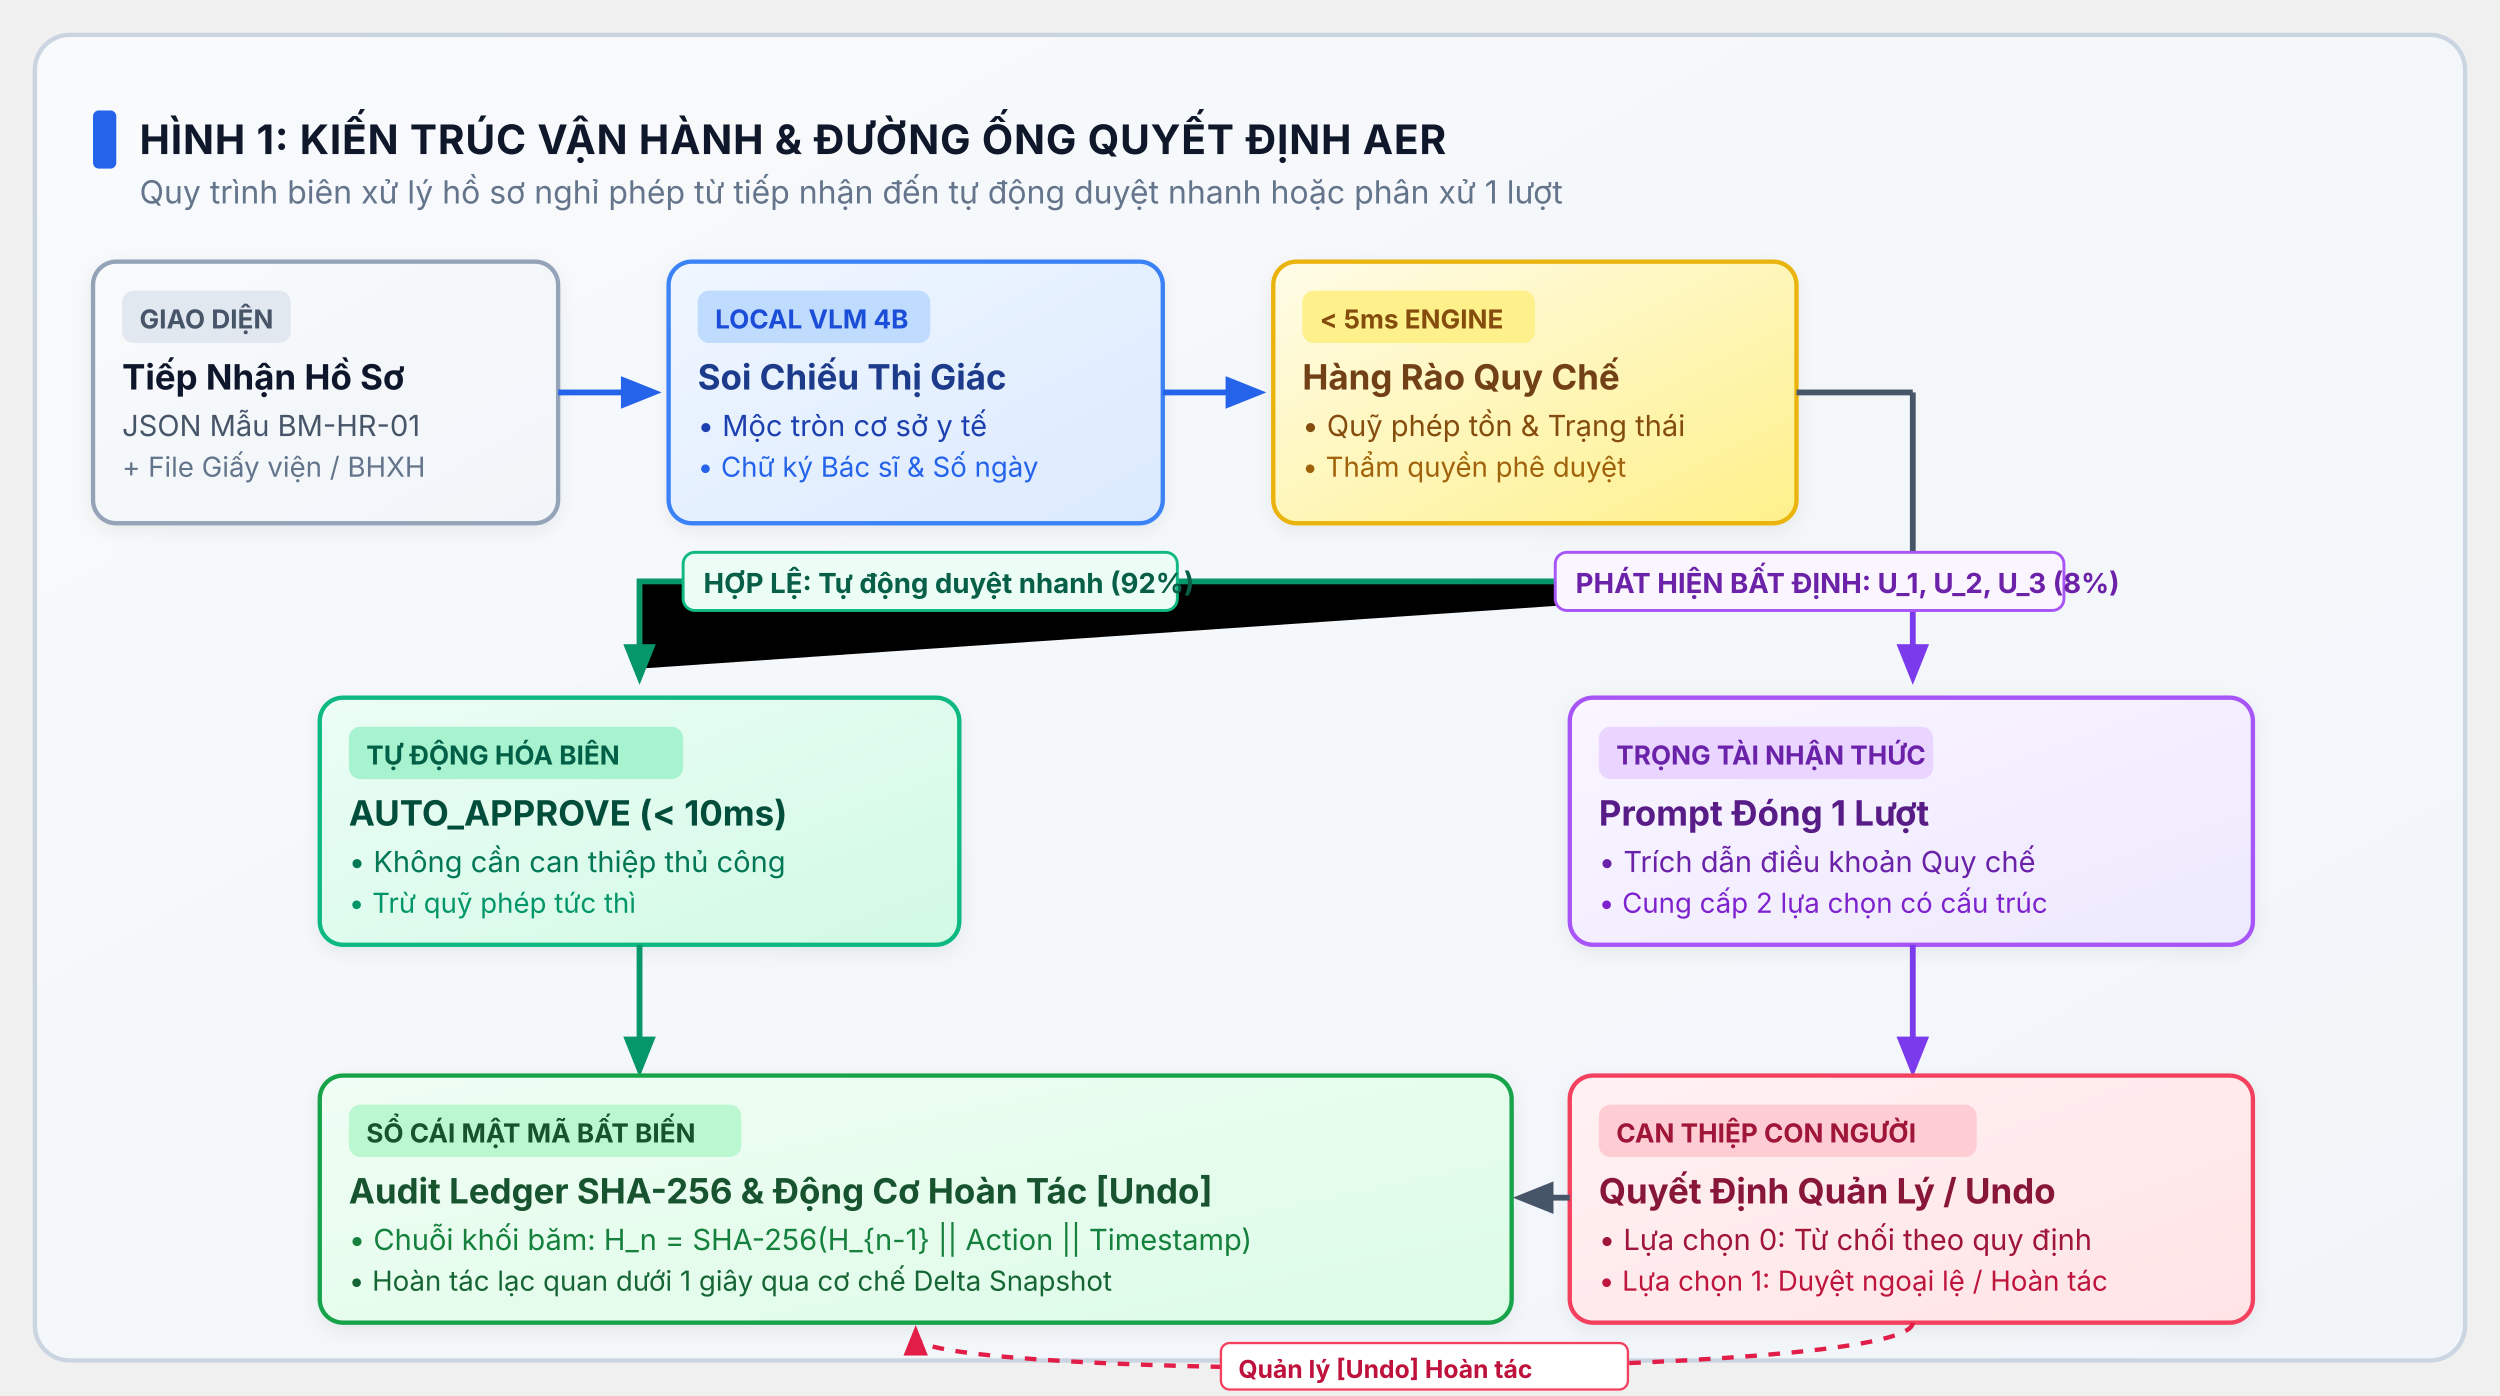
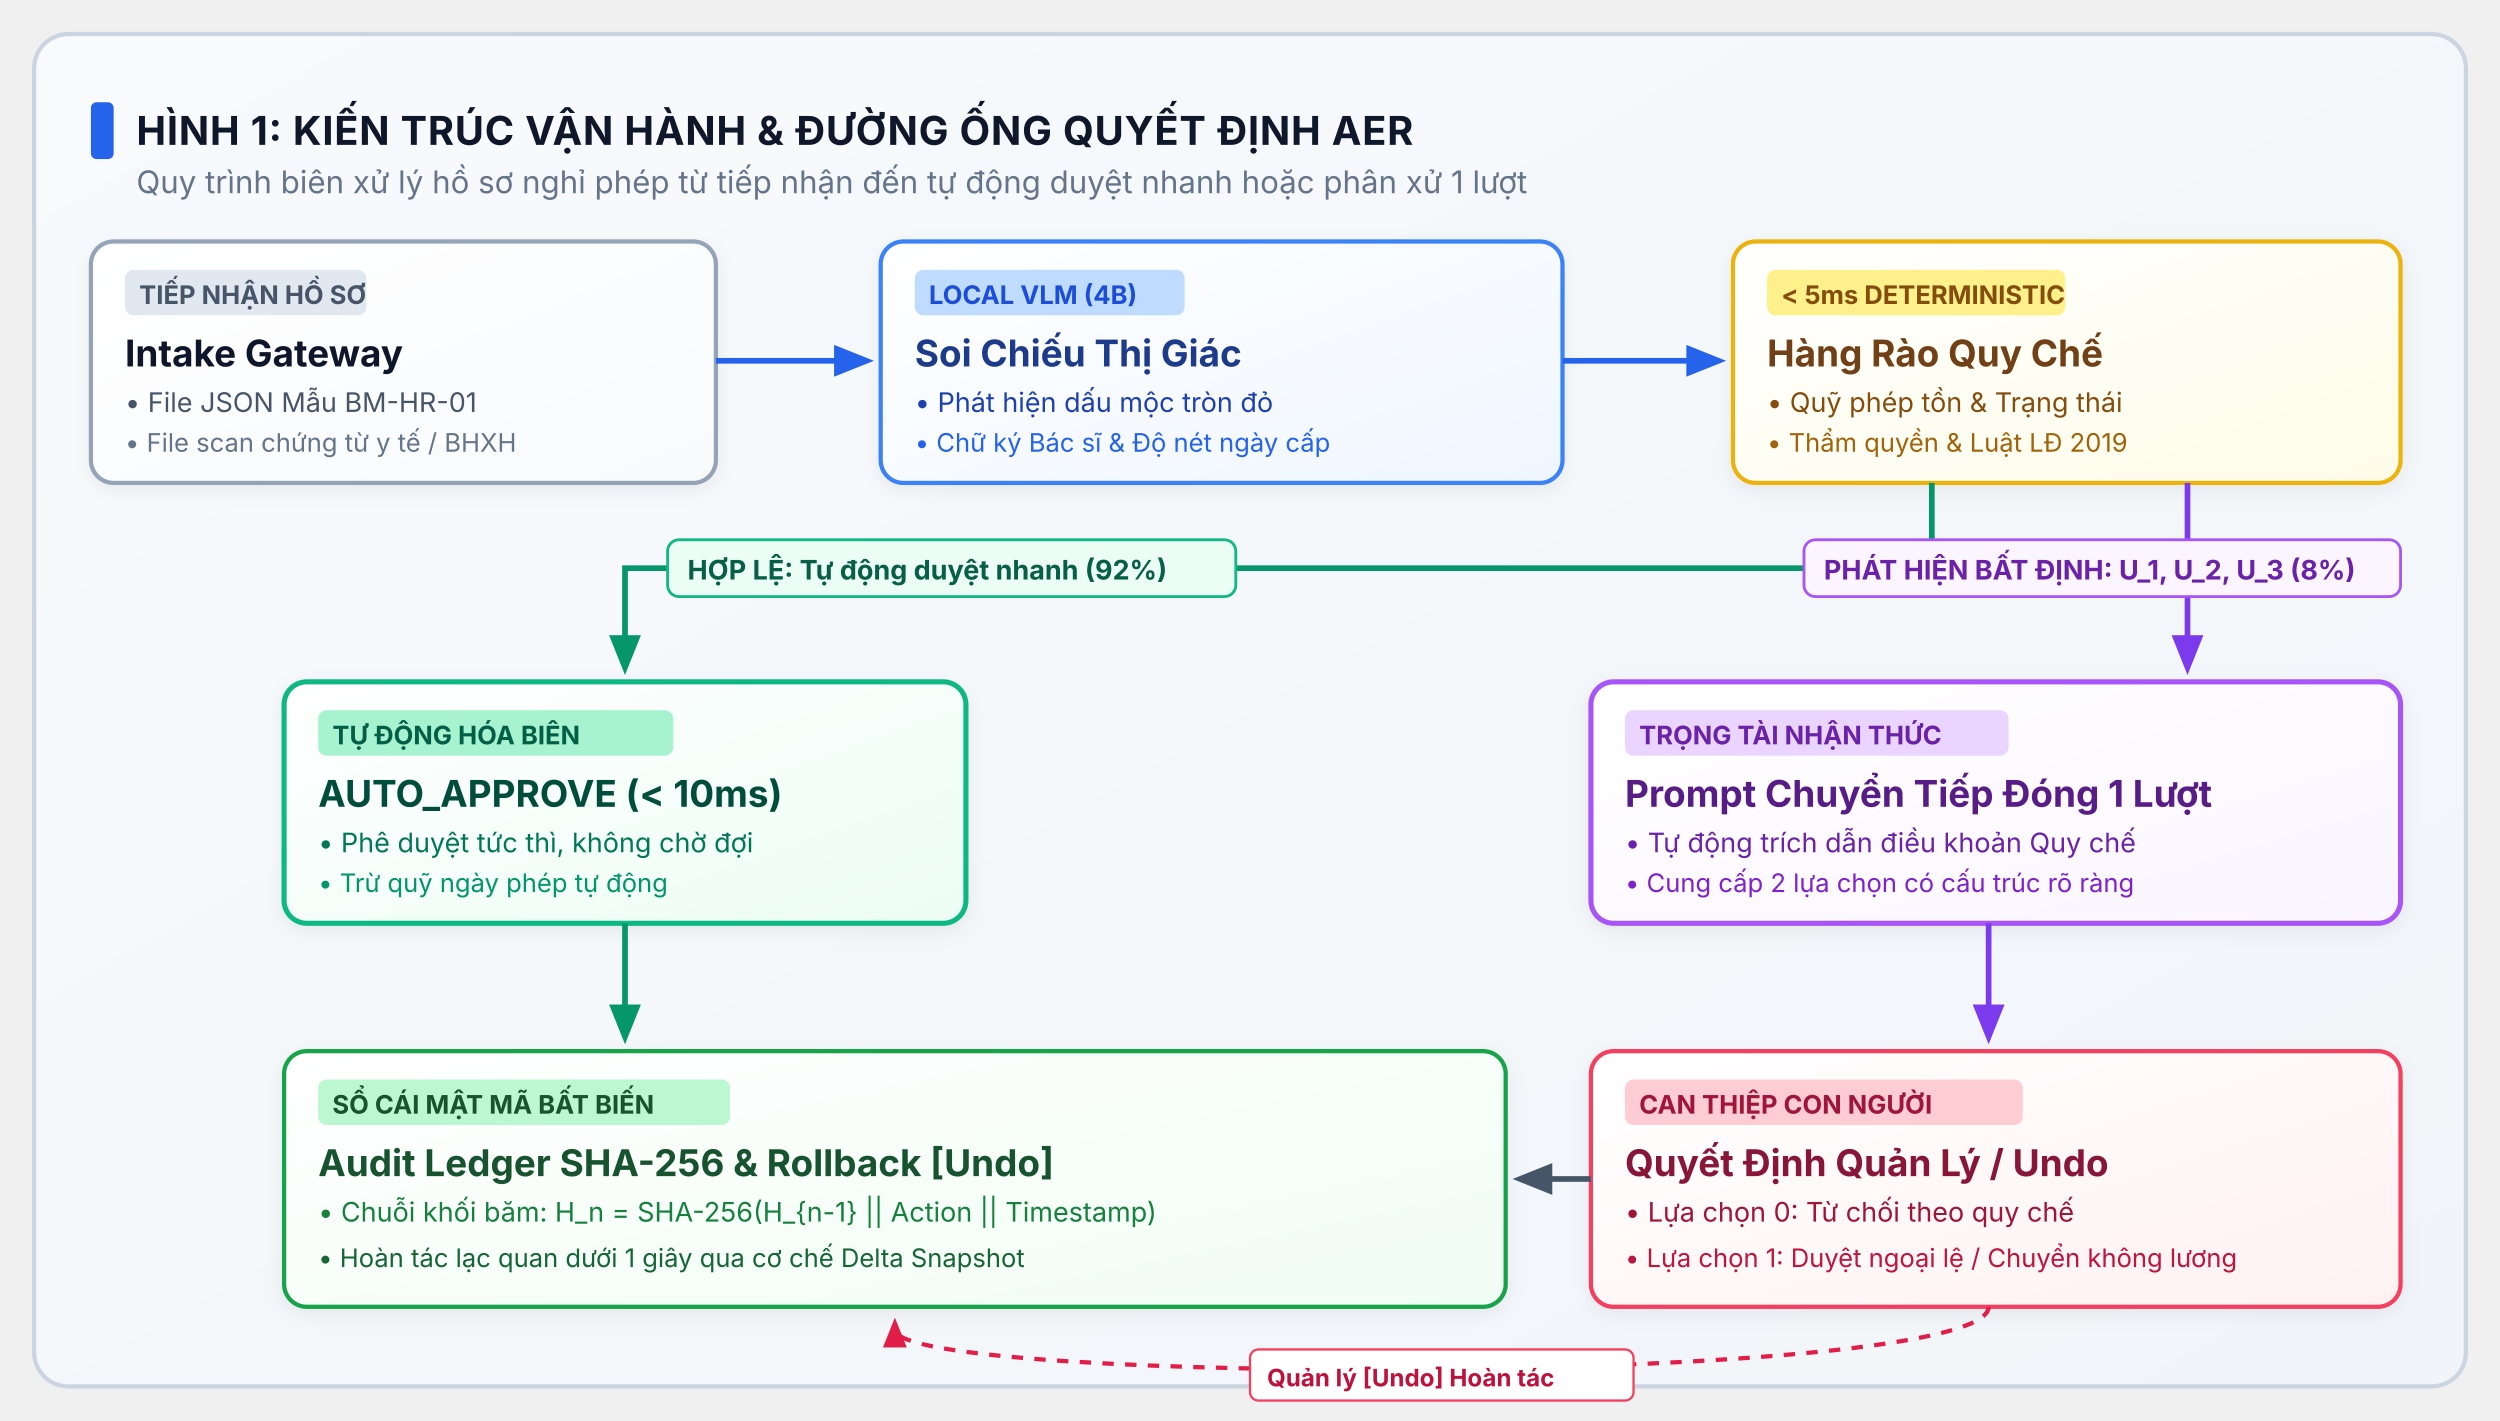
- <svg xmlns="http://www.w3.org/2000/svg" viewBox="0 0 860 480" width="100%" height="100%" style="background: #ffffff; font-family: 'Inter', -apple-system, BlinkMacSystemFont, 'Segoe UI', Roboto, sans-serif;">
+ <svg xmlns="http://www.w3.org/2000/svg" viewBox="0 0 880 500" width="100%" height="100%" style="background: #ffffff; font-family: 'Inter', -apple-system, BlinkMacSystemFont, 'Segoe UI', Roboto, sans-serif;">
  <defs>
+     <style>
+       path.connector { fill: none !important; }
+       line { fill: none !important; }
+     </style>
    <linearGradient id="canvasGrad" x1="0%" y1="0%" x2="100%" y2="100%">
      <stop offset="0%" stop-color="#f8fafc" />
      <stop offset="100%" stop-color="#f1f5f9" />
    </linearGradient>
    <linearGradient id="inputGrad" x1="0%" y1="0%" x2="100%" y2="100%">
-       <stop offset="0%" stop-color="#f8fafc" />
-       <stop offset="100%" stop-color="#f1f5f9" />
+       <stop offset="0%" stop-color="#ffffff" />
+       <stop offset="100%" stop-color="#f8fafc" />
    </linearGradient>
    <linearGradient id="vlmGrad" x1="0%" y1="0%" x2="100%" y2="100%">
-       <stop offset="0%" stop-color="#eff6ff" />
-       <stop offset="100%" stop-color="#dbeafe" />
+       <stop offset="0%" stop-color="#ffffff" />
+       <stop offset="100%" stop-color="#eff6ff" />
    </linearGradient>
    <linearGradient id="rulesGrad" x1="0%" y1="0%" x2="100%" y2="100%">
-       <stop offset="0%" stop-color="#fefce8" />
-       <stop offset="100%" stop-color="#fef08a" />
+       <stop offset="0%" stop-color="#ffffff" />
+       <stop offset="100%" stop-color="#fefce8" />
    </linearGradient>
    <linearGradient id="autoGrad" x1="0%" y1="0%" x2="100%" y2="100%">
-       <stop offset="0%" stop-color="#ecfdf5" />
-       <stop offset="100%" stop-color="#d1fae5" />
+       <stop offset="0%" stop-color="#ffffff" />
+       <stop offset="100%" stop-color="#ecfdf5" />
    </linearGradient>
    <linearGradient id="llmGrad" x1="0%" y1="0%" x2="100%" y2="100%">
-       <stop offset="0%" stop-color="#faf5ff" />
-       <stop offset="100%" stop-color="#ede9fe" />
+       <stop offset="0%" stop-color="#ffffff" />
+       <stop offset="100%" stop-color="#faf5ff" />
    </linearGradient>
    <linearGradient id="mgrGrad" x1="0%" y1="0%" x2="100%" y2="100%">
-       <stop offset="0%" stop-color="#fff1f2" />
-       <stop offset="100%" stop-color="#ffe4e6" />
+       <stop offset="0%" stop-color="#ffffff" />
+       <stop offset="100%" stop-color="#fff1f2" />
    </linearGradient>
    <linearGradient id="ledgerGrad" x1="0%" y1="0%" x2="100%" y2="100%">
-       <stop offset="0%" stop-color="#f0fdf4" />
-       <stop offset="100%" stop-color="#dcfce7" />
+       <stop offset="0%" stop-color="#ffffff" />
+       <stop offset="100%" stop-color="#f0fdf4" />
    </linearGradient>
    <marker id="arrBlue" viewBox="0 0 10 10" refX="6" refY="5" markerWidth="7" markerHeight="7" orient="auto-start-reverse">
      <path d="M 0 1 L 10 5 L 0 9 z" fill="#2563eb" />
    </marker>
    <marker id="arrGreen" viewBox="0 0 10 10" refX="6" refY="5" markerWidth="7" markerHeight="7" orient="auto-start-reverse">
      <path d="M 0 1 L 10 5 L 0 9 z" fill="#059669" />
    </marker>
    <marker id="arrPurple" viewBox="0 0 10 10" refX="6" refY="5" markerWidth="7" markerHeight="7" orient="auto-start-reverse">
      <path d="M 0 1 L 10 5 L 0 9 z" fill="#7c3aed" />
    </marker>
    <marker id="arrSlate" viewBox="0 0 10 10" refX="6" refY="5" markerWidth="7" markerHeight="7" orient="auto-start-reverse">
      <path d="M 0 1 L 10 5 L 0 9 z" fill="#475569" />
    </marker>
    <marker id="arrRose" viewBox="0 0 10 10" refX="6" refY="5" markerWidth="7" markerHeight="7" orient="auto-start-reverse">
      <path d="M 0 1 L 10 5 L 0 9 z" fill="#e11d48" />
    </marker>
    <filter id="boxShadow" x="-5%" y="-5%" width="110%" height="115%" filterUnits="userSpaceOnUse">
      <feDropShadow dx="0" dy="2" stdDeviation="3" flood-color="#0f172a" flood-opacity="0.06" />
    </filter>
  </defs>
-   <rect x="12" y="12" width="836" height="456" rx="12" fill="url(#canvasGrad)" stroke="#cbd5e1" stroke-width="1.5" />
-   <g transform="translate(32, 38)">
+   <rect x="12" y="12" width="856" height="476" rx="12" fill="url(#canvasGrad)" stroke="#cbd5e1" stroke-width="1.5" />
+   <g transform="translate(32, 36)">
    <rect x="0" y="0" width="8" height="20" rx="2" fill="#2563eb" />
    <text x="16" y="15" font-size="14" font-weight="700" fill="#0f172a" letter-spacing="0.02em">HÌNH 1: KIẾN TRÚC VẬN HÀNH &amp; ĐƯỜNG ỐNG QUYẾT ĐỊNH AER</text>
    <text x="16" y="32" font-size="11" fill="#64748b">Quy trình biên xử lý hồ sơ nghỉ phép từ tiếp nhận đến tự động duyệt nhanh hoặc phân xử 1 lượt</text>
  </g>
-   <g transform="translate(32, 90)" filter="url(#boxShadow)">
-     <rect x="0" y="0" width="160" height="90" rx="8" fill="url(#inputGrad)" stroke="#94a3b8" stroke-width="1.5" />
-     <rect x="10" y="10" width="58" height="18" rx="4" fill="#e2e8f0" />
-     <text x="16" y="23" font-size="9" font-weight="700" fill="#475569">GIAO DIỆN</text>
-     <text x="10" y="44" font-size="12" font-weight="700" fill="#0f172a">Tiếp Nhận Hồ Sơ</text>
-     <text x="10" y="60" font-size="10" fill="#475569">JSON Mẫu BM-HR-01</text>
-     <text x="10" y="74" font-size="9.5" fill="#64748b">+ File Giấy viện / BHXH</text>
+   <g transform="translate(32, 85)" filter="url(#boxShadow)">
+     <rect x="0" y="0" width="220" height="85" rx="8" fill="url(#inputGrad)" stroke="#94a3b8" stroke-width="1.5" />
+     <rect x="12" y="10" width="85" height="16" rx="3" fill="#e2e8f0" />
+     <text x="17" y="22" font-size="9" font-weight="700" fill="#475569">TIẾP NHẬN HỒ SƠ</text>
+     <text x="12" y="44" font-size="13" font-weight="700" fill="#0f172a">Intake Gateway</text>
+     <text x="12" y="60" font-size="9.5" fill="#475569">• File JSON Mẫu BM-HR-01</text>
+     <text x="12" y="74" font-size="9" fill="#64748b">• File scan chứng từ y tế / BHXH</text>
  </g>
-   <path d="M 192 135 L 222 135" stroke="#2563eb" stroke-width="2" marker-end="url(#arrBlue)" />
-   <g transform="translate(230, 90)" filter="url(#boxShadow)">
-     <rect x="0" y="0" width="170" height="90" rx="8" fill="url(#vlmGrad)" stroke="#3b82f6" stroke-width="1.5" />
-     <rect x="10" y="10" width="80" height="18" rx="4" fill="#bfdbfe" />
-     <text x="16" y="23" font-size="9" font-weight="700" fill="#1d4ed8">LOCAL VLM 4B</text>
-     <text x="10" y="44" font-size="12" font-weight="700" fill="#1e3a8a">Soi Chiếu Thị Giác</text>
-     <text x="10" y="60" font-size="10" fill="#1e40af">• Mộc tròn cơ sở y tế</text>
-     <text x="10" y="74" font-size="9.5" fill="#2563eb">• Chữ ký Bác sĩ &amp; Số ngày</text>
+   <path class="connector" d="M 252 127 L 302 127" stroke="#2563eb" stroke-width="2" fill="none" marker-end="url(#arrBlue)" />
+   <g transform="translate(310, 85)" filter="url(#boxShadow)">
+     <rect x="0" y="0" width="240" height="85" rx="8" fill="url(#vlmGrad)" stroke="#3b82f6" stroke-width="1.5" />
+     <rect x="12" y="10" width="95" height="16" rx="3" fill="#bfdbfe" />
+     <text x="17" y="22" font-size="9" font-weight="700" fill="#1d4ed8">LOCAL VLM (4B)</text>
+     <text x="12" y="44" font-size="13" font-weight="700" fill="#1e3a8a">Soi Chiếu Thị Giác</text>
+     <text x="12" y="60" font-size="9.5" fill="#1e40af">• Phát hiện dấu mộc tròn đỏ</text>
+     <text x="12" y="74" font-size="9" fill="#2563eb">• Chữ ký Bác sĩ &amp; Độ nét ngày cấp</text>
  </g>
-   <path d="M 400 135 L 430 135" stroke="#2563eb" stroke-width="2" marker-end="url(#arrBlue)" />
-   <g transform="translate(438, 90)" filter="url(#boxShadow)">
-     <rect x="0" y="0" width="180" height="90" rx="8" fill="url(#rulesGrad)" stroke="#eab308" stroke-width="1.5" />
-     <rect x="10" y="10" width="80" height="18" rx="4" fill="#fef08a" />
-     <text x="16" y="23" font-size="9" font-weight="700" fill="#854d0e">&lt; 5ms ENGINE</text>
-     <text x="10" y="44" font-size="12" font-weight="700" fill="#713f12">Hàng Rào Quy Chế</text>
-     <text x="10" y="60" font-size="10" fill="#854d0e">• Quỹ phép tồn &amp; Trạng thái</text>
-     <text x="10" y="74" font-size="9.5" fill="#a16207">• Thẩm quyền phê duyệt</text>
+   <path class="connector" d="M 550 127 L 602 127" stroke="#2563eb" stroke-width="2" fill="none" marker-end="url(#arrBlue)" />
+   <g transform="translate(610, 85)" filter="url(#boxShadow)">
+     <rect x="0" y="0" width="235" height="85" rx="8" fill="url(#rulesGrad)" stroke="#eab308" stroke-width="1.5" />
+     <rect x="12" y="10" width="105" height="16" rx="3" fill="#fef08a" />
+     <text x="17" y="22" font-size="9" font-weight="700" fill="#854d0e">&lt; 5ms DETERMINISTIC</text>
+     <text x="12" y="44" font-size="13" font-weight="700" fill="#713f12">Hàng Rào Quy Chế</text>
+     <text x="12" y="60" font-size="9.5" fill="#854d0e">• Quỹ phép tồn &amp; Trạng thái</text>
+     <text x="12" y="74" font-size="9" fill="#a16207">• Thẩm quyền &amp; Luật LĐ 2019</text>
  </g>
-   <path d="M 618 135 L 658 135" stroke="#475569" stroke-width="2" />
-   <path d="M 658 135 L 658 200" stroke="#475569" stroke-width="2" />
-   <path d="M 658 200 L 220 200 L 220 230" stroke="#059669" stroke-width="2" marker-end="url(#arrGreen)" />
-   <path d="M 658 200 L 658 230" stroke="#7c3aed" stroke-width="2" marker-end="url(#arrPurple)" />
-   <rect x="235" y="190" width="170" height="20" rx="4" fill="#ecfdf5" stroke="#10b981" stroke-width="1" />
+   <path class="connector" d="M 680 170 L 680 200 L 220 200 L 220 232" stroke="#059669" stroke-width="2" fill="none" marker-end="url(#arrGreen)" />
+   <rect x="235" y="190" width="200" height="20" rx="4" fill="#ecfdf5" stroke="#10b981" stroke-width="1" />
  <text x="242" y="204" font-size="9.5" font-weight="700" fill="#065f46">HỢP LỆ: Tự động duyệt nhanh (92%)</text>
-   <rect x="535" y="190" width="175" height="20" rx="4" fill="#faf5ff" stroke="#a855f7" stroke-width="1" />
-   <text x="542" y="204" font-size="9.5" font-weight="700" fill="#6b21a8">PHÁT HIỆN BẤT ĐỊNH: U_1, U_2, U_3 (8%)</text>
-   <g transform="translate(110, 240)" filter="url(#boxShadow)">
-     <rect x="0" y="0" width="220" height="85" rx="8" fill="url(#autoGrad)" stroke="#10b981" stroke-width="1.5" />
-     <rect x="10" y="10" width="115" height="18" rx="4" fill="#a7f3d0" />
-     <text x="16" y="23" font-size="9" font-weight="700" fill="#065f46">TỰ ĐỘNG HÓA BIÊN</text>
-     <text x="10" y="44" font-size="12" font-weight="700" fill="#064e3b">AUTO_APPROVE (&lt; 10ms)</text>
-     <text x="10" y="60" font-size="10" fill="#047857">• Không cần can thiệp thủ công</text>
-     <text x="10" y="74" font-size="9.5" fill="#059669">• Trừ quỹ phép tức thì</text>
+   <path class="connector" d="M 770 170 L 770 232" stroke="#7c3aed" stroke-width="2" fill="none" marker-end="url(#arrPurple)" />
+   <rect x="635" y="190" width="210" height="20" rx="4" fill="#faf5ff" stroke="#a855f7" stroke-width="1" />
+   <text x="642" y="204" font-size="9.5" font-weight="700" fill="#6b21a8">PHÁT HIỆN BẤT ĐỊNH: U_1, U_2, U_3 (8%)</text>
+   <g transform="translate(100, 240)" filter="url(#boxShadow)">
+     <rect x="0" y="0" width="240" height="85" rx="8" fill="url(#autoGrad)" stroke="#10b981" stroke-width="1.8" />
+     <rect x="12" y="10" width="125" height="16" rx="3" fill="#a7f3d0" />
+     <text x="17" y="22" font-size="9" font-weight="700" fill="#065f46">TỰ ĐỘNG HÓA BIÊN</text>
+     <text x="12" y="44" font-size="13" font-weight="700" fill="#064e3b">AUTO_APPROVE (&lt; 10ms)</text>
+     <text x="12" y="60" font-size="9.5" fill="#047857">• Phê duyệt tức thì, không chờ đợi</text>
+     <text x="12" y="74" font-size="9" fill="#059669">• Trừ quỹ ngày phép tự động</text>
  </g>
-   <path d="M 220 325 L 220 365" stroke="#059669" stroke-width="2" marker-end="url(#arrGreen)" />
-   <g transform="translate(110, 370)" filter="url(#boxShadow)">
-     <rect x="0" y="0" width="410" height="85" rx="8" fill="url(#ledgerGrad)" stroke="#16a34a" stroke-width="1.5" />
-     <rect x="10" y="10" width="135" height="18" rx="4" fill="#bbf7d0" />
-     <text x="16" y="23" font-size="9" font-weight="700" fill="#14532d">SỔ CÁI MẬT MÃ BẤT BIẾN</text>
-     <text x="10" y="44" font-size="12" font-weight="700" fill="#14532d">Audit Ledger SHA-256 &amp; Động Cơ Hoàn Tác [Undo]</text>
-     <text x="10" y="60" font-size="10" fill="#15803d">• Chuỗi khối băm: H_n = SHA-256(H_{n-1} || Action || Timestamp)</text>
-     <text x="10" y="74" font-size="9.5" fill="#166534">• Hoàn tác lạc quan dưới 1 giây qua cơ chế Delta Snapshot</text>
+   <path class="connector" d="M 220 325 L 220 362" stroke="#059669" stroke-width="2" fill="none" marker-end="url(#arrGreen)" />
+   <g transform="translate(100, 370)" filter="url(#boxShadow)">
+     <rect x="0" y="0" width="430" height="90" rx="8" fill="url(#ledgerGrad)" stroke="#16a34a" stroke-width="1.5" />
+     <rect x="12" y="10" width="145" height="16" rx="3" fill="#bbf7d0" />
+     <text x="17" y="22" font-size="9" font-weight="700" fill="#14532d">SỔ CÁI MẬT MÃ BẤT BIẾN</text>
+     <text x="12" y="44" font-size="13" font-weight="700" fill="#14532d">Audit Ledger SHA-256 &amp; Rollback [Undo]</text>
+     <text x="12" y="60" font-size="9.5" fill="#15803d">• Chuỗi khối băm: H_n = SHA-256(H_{n-1} || Action || Timestamp)</text>
+     <text x="12" y="76" font-size="9" fill="#166534">• Hoàn tác lạc quan dưới 1 giây qua cơ chế Delta Snapshot</text>
  </g>
-   <g transform="translate(540, 240)" filter="url(#boxShadow)">
-     <rect x="0" y="0" width="235" height="85" rx="8" fill="url(#llmGrad)" stroke="#a855f7" stroke-width="1.5" />
-     <rect x="10" y="10" width="115" height="18" rx="4" fill="#e9d5ff" />
-     <text x="16" y="23" font-size="9" font-weight="700" fill="#6b21a8">TRỌNG TÀI NHẬN THỨC</text>
-     <text x="10" y="44" font-size="12" font-weight="700" fill="#581c87">Prompt Đóng 1 Lượt</text>
-     <text x="10" y="60" font-size="10" fill="#6b21a8">• Trích dẫn điều khoản Quy chế</text>
-     <text x="10" y="74" font-size="9.5" fill="#7e22ce">• Cung cấp 2 lựa chọn có cấu trúc</text>
+   <g transform="translate(560, 240)" filter="url(#boxShadow)">
+     <rect x="0" y="0" width="285" height="85" rx="8" fill="url(#llmGrad)" stroke="#a855f7" stroke-width="1.8" />
+     <rect x="12" y="10" width="135" height="16" rx="3" fill="#e9d5ff" />
+     <text x="17" y="22" font-size="9" font-weight="700" fill="#6b21a8">TRỌNG TÀI NHẬN THỨC</text>
+     <text x="12" y="44" font-size="13" font-weight="700" fill="#581c87">Prompt Chuyển Tiếp Đóng 1 Lượt</text>
+     <text x="12" y="60" font-size="9.5" fill="#6b21a8">• Tự động trích dẫn điều khoản Quy chế</text>
+     <text x="12" y="74" font-size="9" fill="#7e22ce">• Cung cấp 2 lựa chọn có cấu trúc rõ ràng</text>
  </g>
-   <path d="M 658 325 L 658 365" stroke="#7c3aed" stroke-width="2" marker-end="url(#arrPurple)" />
-   <g transform="translate(540, 370)" filter="url(#boxShadow)">
-     <rect x="0" y="0" width="235" height="85" rx="8" fill="url(#mgrGrad)" stroke="#f43f5e" stroke-width="1.5" />
-     <rect x="10" y="10" width="130" height="18" rx="4" fill="#fecdd3" />
-     <text x="16" y="23" font-size="9" font-weight="700" fill="#9f1239">CAN THIỆP CON NGƯỜI</text>
-     <text x="10" y="44" font-size="12" font-weight="700" fill="#881337">Quyết Định Quản Lý / Undo</text>
-     <text x="10" y="60" font-size="10" fill="#9f1239">• Lựa chọn 0: Từ chối theo quy định</text>
-     <text x="10" y="74" font-size="9.5" fill="#be123c">• Lựa chọn 1: Duyệt ngoại lệ / Hoàn tác</text>
+   <path class="connector" d="M 700 325 L 700 362" stroke="#7c3aed" stroke-width="2" fill="none" marker-end="url(#arrPurple)" />
+   <g transform="translate(560, 370)" filter="url(#boxShadow)">
+     <rect x="0" y="0" width="285" height="90" rx="8" fill="url(#mgrGrad)" stroke="#f43f5e" stroke-width="1.5" />
+     <rect x="12" y="10" width="140" height="16" rx="3" fill="#fecdd3" />
+     <text x="17" y="22" font-size="9" font-weight="700" fill="#9f1239">CAN THIỆP CON NGƯỜI</text>
+     <text x="12" y="44" font-size="13" font-weight="700" fill="#881337">Quyết Định Quản Lý / Undo</text>
+     <text x="12" y="60" font-size="9.5" fill="#9f1239">• Lựa chọn 0: Từ chối theo quy chế</text>
+     <text x="12" y="76" font-size="9" fill="#be123c">• Lựa chọn 1: Duyệt ngoại lệ / Chuyển không lương</text>
  </g>
-   <path d="M 540 412 L 526 412" stroke="#475569" stroke-width="2" marker-end="url(#arrSlate)" />
-   <path d="M 658 455 C 658 475 315 475 315 460" stroke="#e11d48" stroke-width="1.5" stroke-dasharray="4,4" fill="none" marker-end="url(#arrRose)" />
-   <rect x="420" y="462" width="140" height="16" rx="3" fill="#ffffff" stroke="#f43f5e" stroke-width="0.8" />
-   <text x="426" y="474" font-size="8.5" font-weight="700" fill="#be123c">Quản lý [Undo] Hoàn tác</text>
+   <path class="connector" d="M 560 415 L 538 415" stroke="#475569" stroke-width="2" fill="none" marker-end="url(#arrSlate)" />
+   <path class="connector" d="M 700 460 C 700 488 315 488 315 468" stroke="#e11d48" stroke-width="1.5" stroke-dasharray="4,4" fill="none" marker-end="url(#arrRose)" />
+   <rect x="440" y="475" width="135" height="18" rx="3" fill="#ffffff" stroke="#f43f5e" stroke-width="0.8" />
+   <text x="446" y="488" font-size="8.5" font-weight="700" fill="#be123c">Quản lý [Undo] Hoàn tác</text>
</svg>
